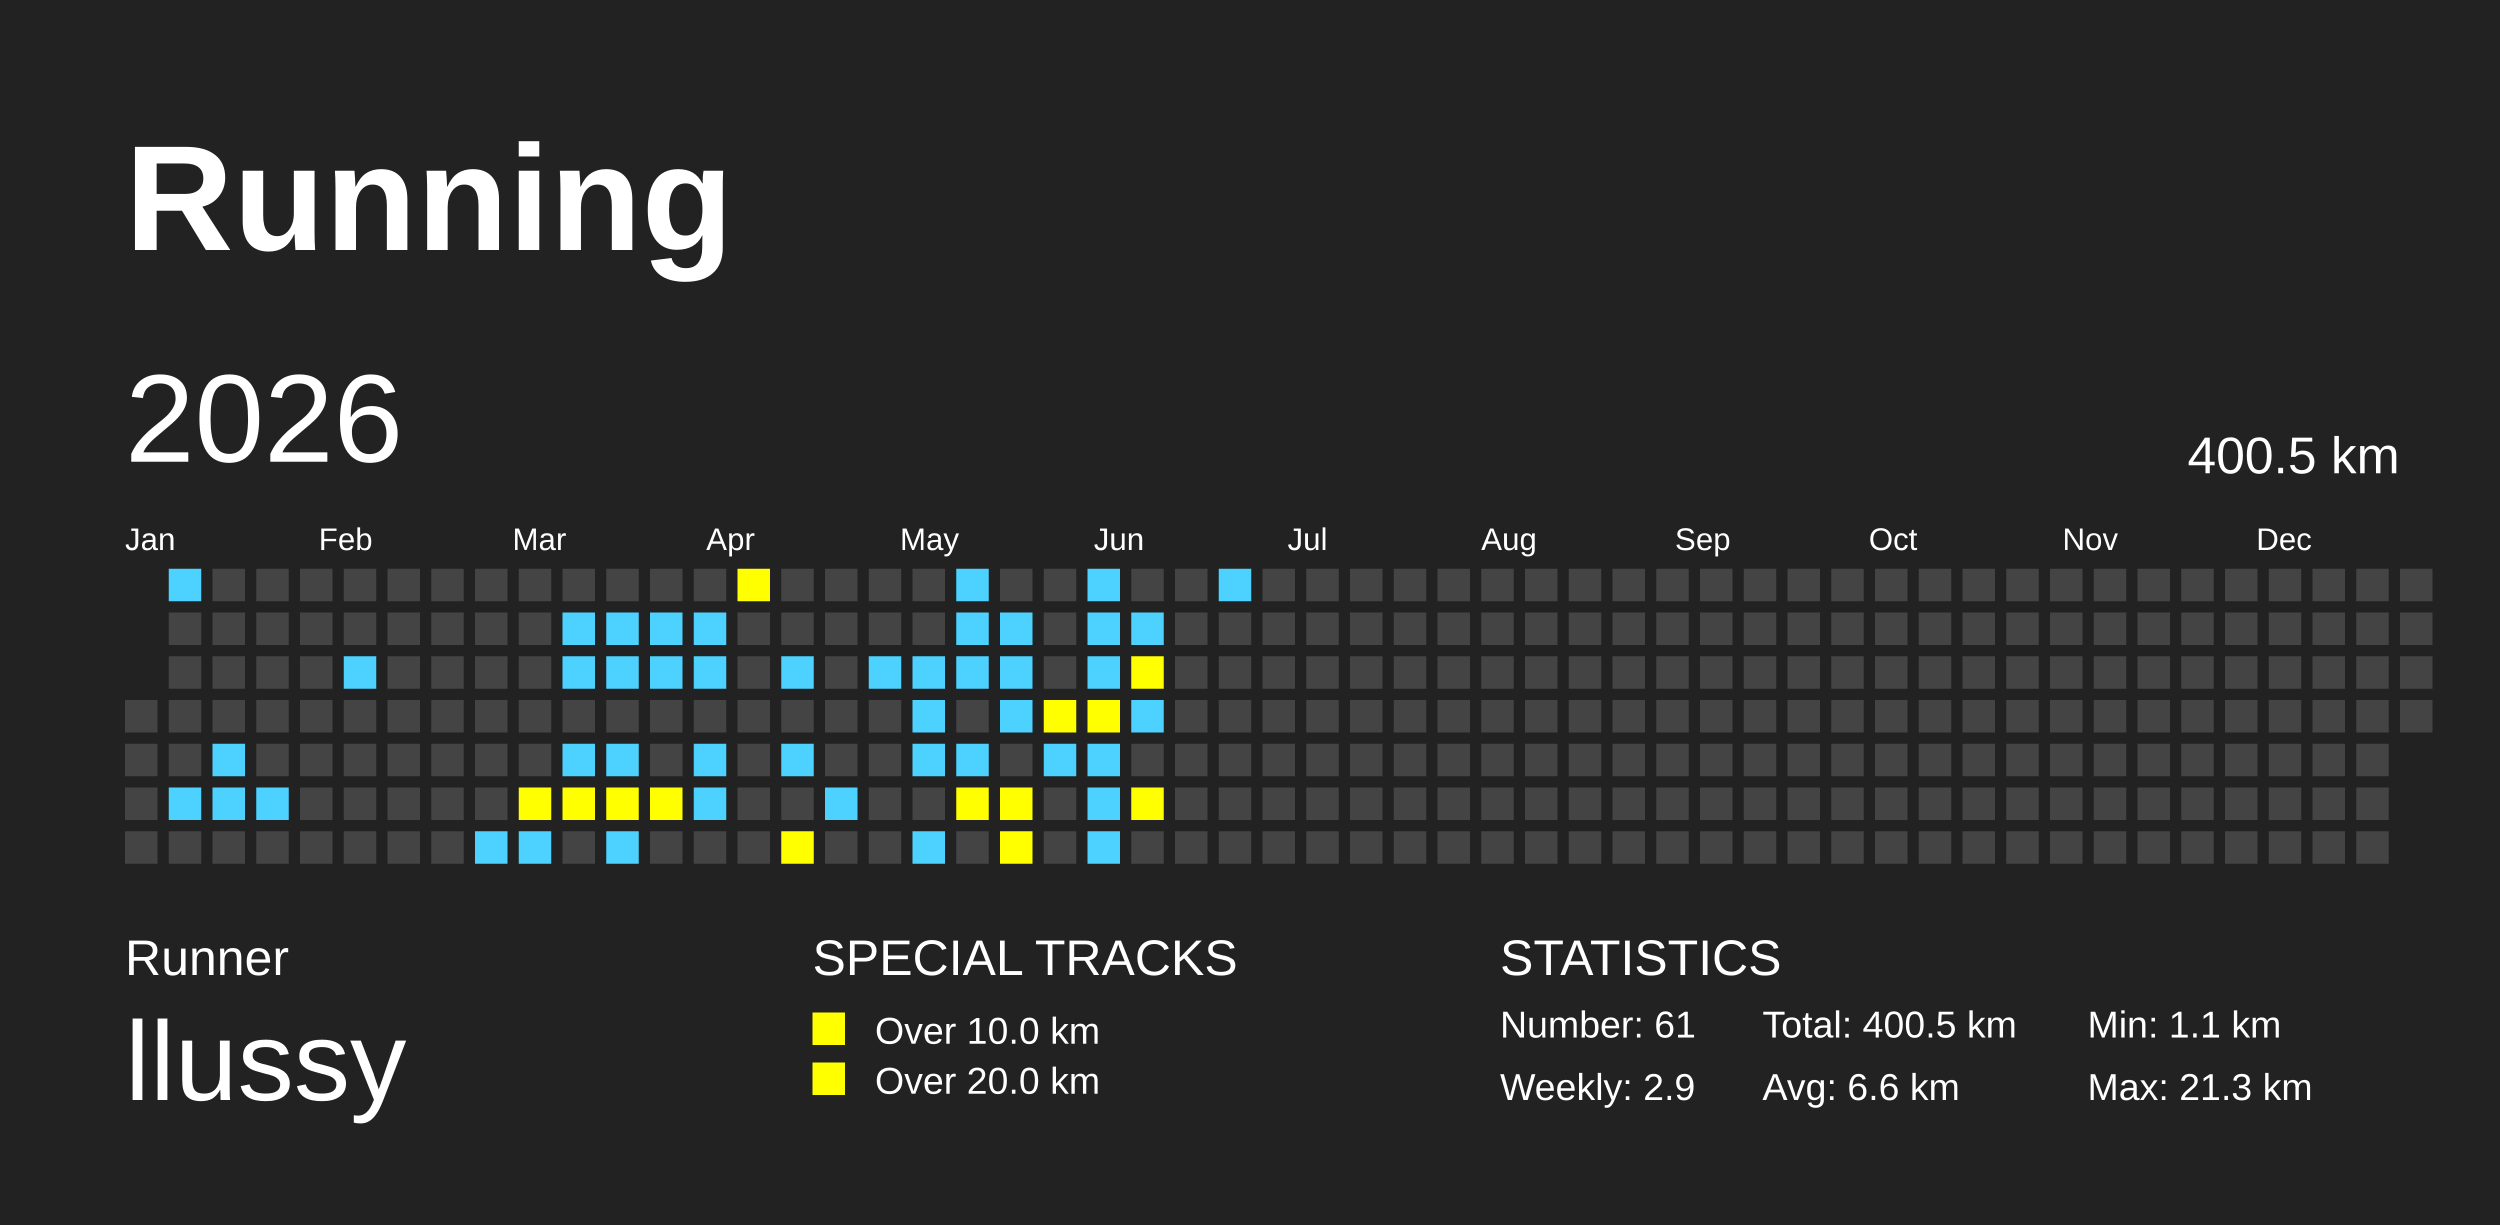
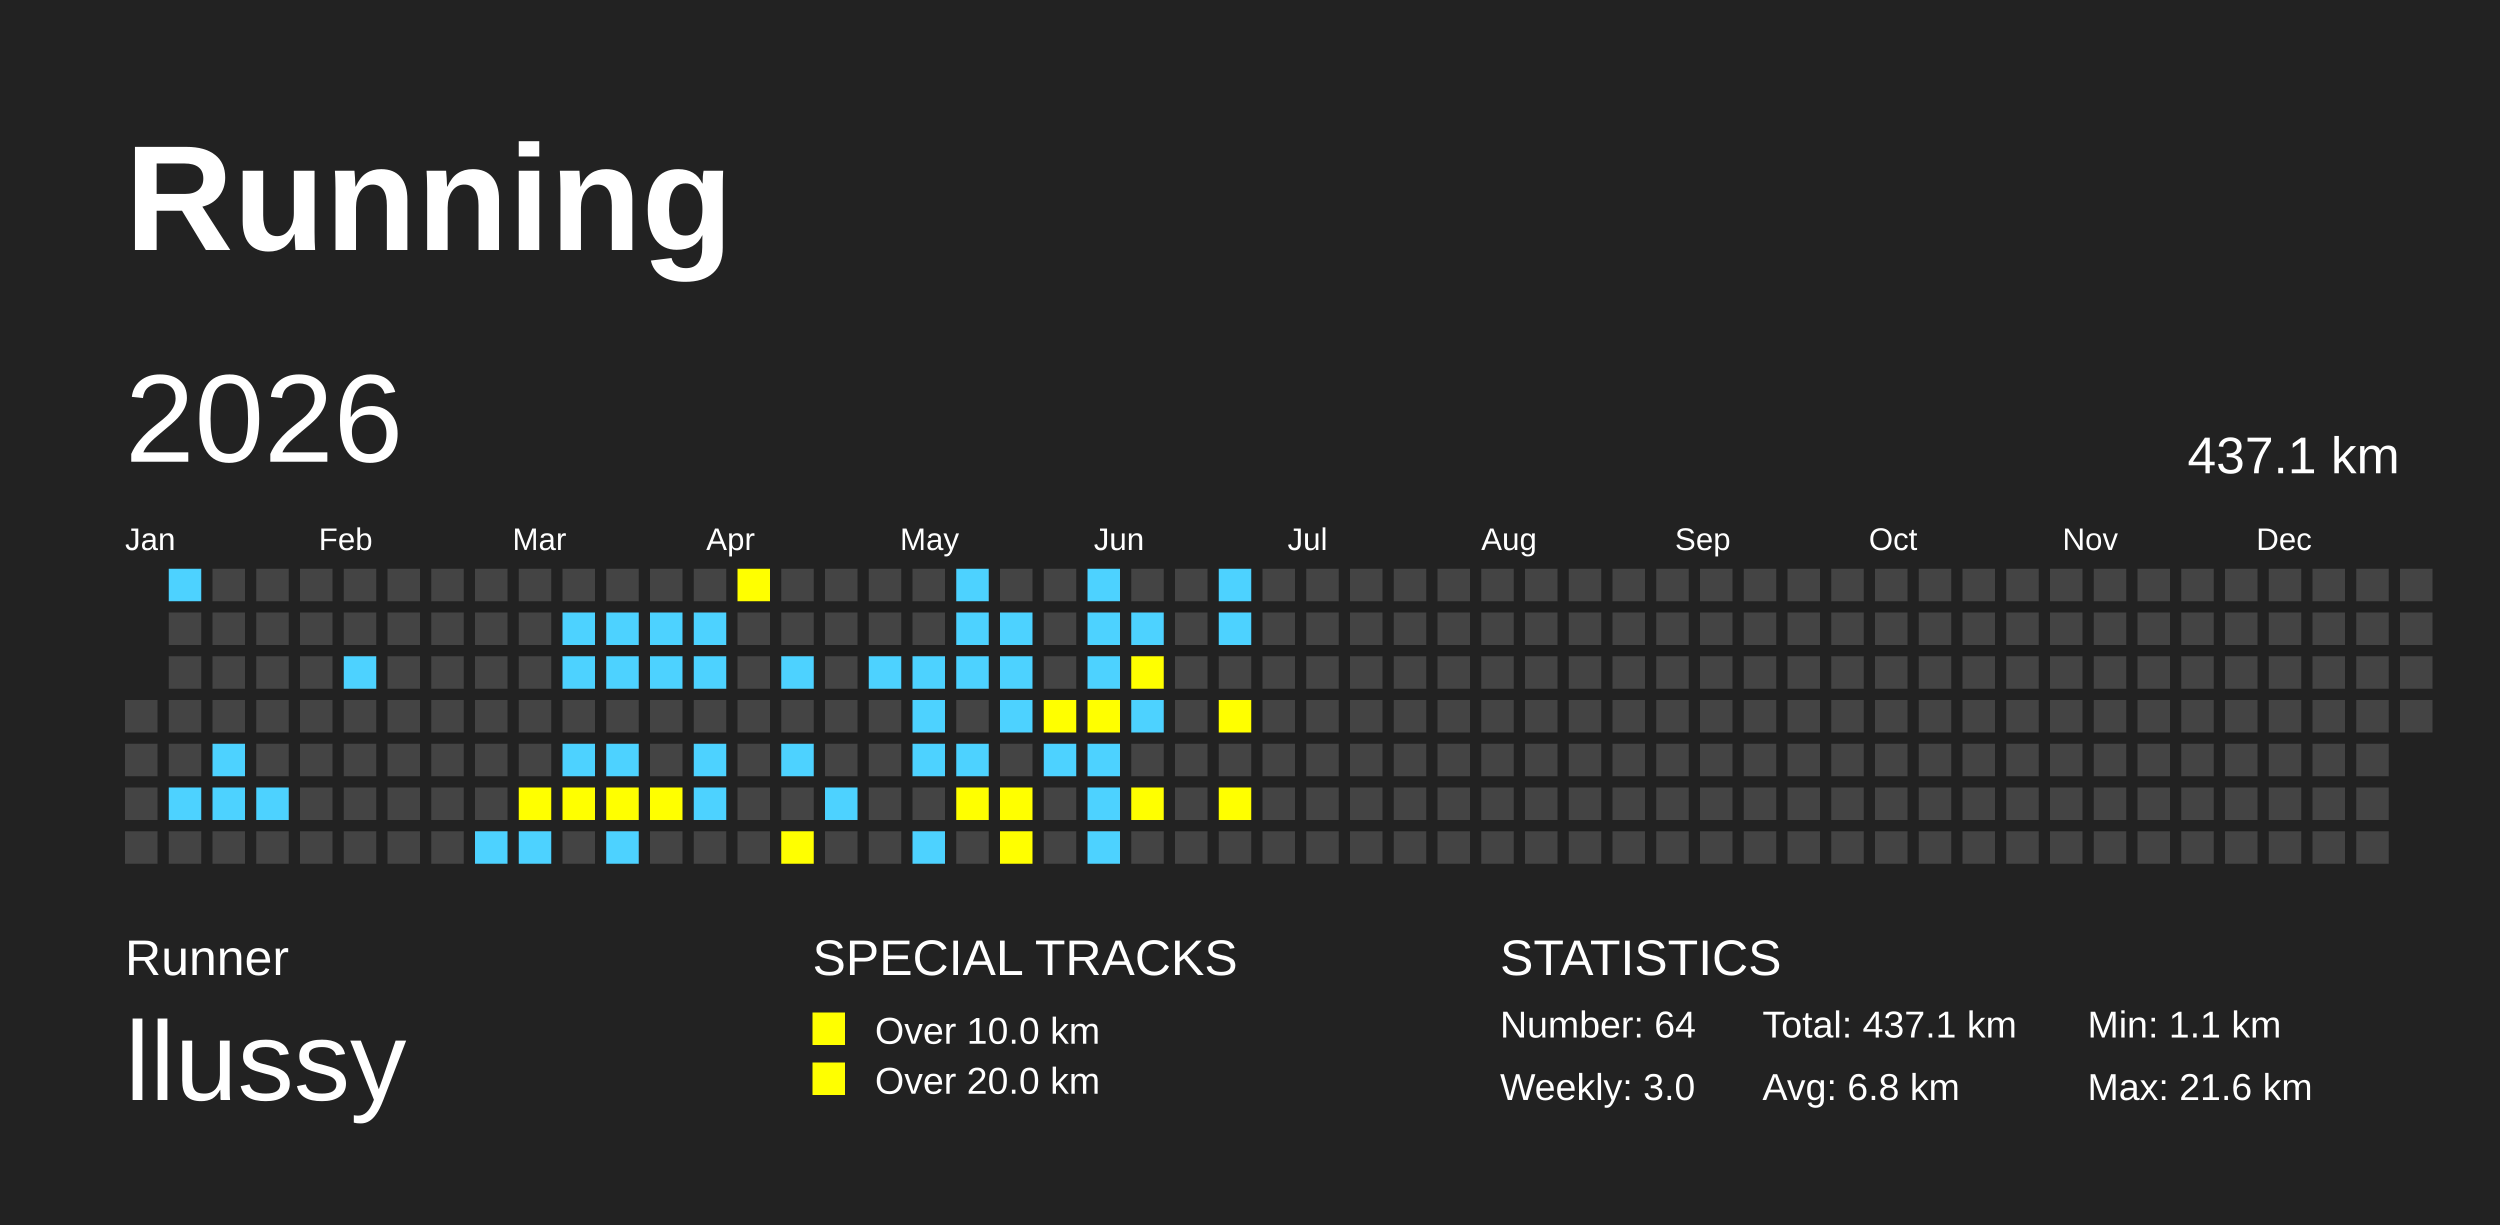
<svg xmlns="http://www.w3.org/2000/svg" baseProfile="full" height="98mm" version="1.1" viewBox="0,0,200,98" width="200mm">
  <defs>
    <pattern height="2" id="indoor-stripe" patternUnits="userSpaceOnUse" width="2">
      <line stroke="white" stroke-opacity="0.45" stroke-width="0.5" x1="0" x2="2" y1="2" y2="0" />
    </pattern>
  </defs>
  <rect fill="#222222" height="98" width="200" x="0" y="0" />
  <text fill="#FFFFFF" style="font-size:12px; font-family:Arial; font-weight:bold;" x="10" y="20">Running</text>
  <text fill="#FFFFFF" style="font-size:4px; font-family:Arial" x="10" y="78">Runner</text>
  <text fill="#FFFFFF" style="font-size:9px; font-family:Arial" x="10" y="88">llussy</text>
  <text fill="#FFFFFF" style="font-size:4px; font-family:Arial" x="65" y="78">SPECIAL TRACKS</text>
  <rect fill="#FFFF00" height="2.6" width="2.6" x="65" y="81" />
  <text fill="#FFFFFF" style="font-size:3px; font-family:Arial" x="70" y="83.5">Over 10.0 km</text>
  <rect fill="#FFFF00" height="2.6" width="2.6" x="65" y="85" />
  <text fill="#FFFFFF" style="font-size:3px; font-family:Arial" x="70" y="87.5">Over 20.0 km</text>
  <text fill="#FFFFFF" style="font-size:4px; font-family:Arial" x="120" y="78">STATISTICS</text>
-   <text fill="#FFFFFF" style="font-size:3px; font-family:Arial" x="120" y="83">Number: 61</text>
-   <text fill="#FFFFFF" style="font-size:3px; font-family:Arial" x="120" y="88">Weekly: 2.9</text>
-   <text fill="#FFFFFF" style="font-size:3px; font-family:Arial" x="141" y="83">Total: 400.5 km</text>
-   <text fill="#FFFFFF" style="font-size:3px; font-family:Arial" x="141" y="88">Avg: 6.6 km</text>
+   <text fill="#FFFFFF" style="font-size:3px; font-family:Arial" x="120" y="83">Number: 64</text>
+   <text fill="#FFFFFF" style="font-size:3px; font-family:Arial" x="120" y="88">Weekly: 3.0</text>
+   <text fill="#FFFFFF" style="font-size:3px; font-family:Arial" x="141" y="83">Total: 437.1 km</text>
+   <text fill="#FFFFFF" style="font-size:3px; font-family:Arial" x="141" y="88">Avg: 6.8 km</text>
  <text fill="#FFFFFF" style="font-size:3px; font-family:Arial" x="167" y="83">Min: 1.1 km</text>
-   <text fill="#FFFFFF" style="font-size:3px; font-family:Arial" x="167" y="88">Max: 21.3 km</text>
+   <text fill="#FFFFFF" style="font-size:3px; font-family:Arial" x="167" y="88">Max: 21.6 km</text>
  <text dominant-baseline="hanging" fill="#FFFFFF" style="font-size:10.0px; font-family:Arial;" x="10" y="30">2026</text>
-   <text dominant-baseline="hanging" fill="#FFFFFF" style="font-size:4.125px; font-family:Arial;" x="175" y="35">400.5 km</text>
+   <text dominant-baseline="hanging" fill="#FFFFFF" style="font-size:4.125px; font-family:Arial;" x="175" y="35">437.1 km</text>
  <text fill="#FFFFFF" style="font-size:2.5px; font-family:Arial" x="10.0" y="44">Jan</text>
  <text fill="#FFFFFF" style="font-size:2.5px; font-family:Arial" x="25.5" y="44">Feb</text>
  <text fill="#FFFFFF" style="font-size:2.5px; font-family:Arial" x="41.0" y="44">Mar</text>
  <text fill="#FFFFFF" style="font-size:2.5px; font-family:Arial" x="56.5" y="44">Apr</text>
  <text fill="#FFFFFF" style="font-size:2.5px; font-family:Arial" x="72.0" y="44">May</text>
  <text fill="#FFFFFF" style="font-size:2.5px; font-family:Arial" x="87.5" y="44">Jun</text>
  <text fill="#FFFFFF" style="font-size:2.5px; font-family:Arial" x="103.0" y="44">Jul</text>
  <text fill="#FFFFFF" style="font-size:2.5px; font-family:Arial" x="118.5" y="44">Aug</text>
  <text fill="#FFFFFF" style="font-size:2.5px; font-family:Arial" x="134.0" y="44">Sep</text>
  <text fill="#FFFFFF" style="font-size:2.5px; font-family:Arial" x="149.5" y="44">Oct</text>
  <text fill="#FFFFFF" style="font-size:2.5px; font-family:Arial" x="165.0" y="44">Nov</text>
  <text fill="#FFFFFF" style="font-size:2.5px; font-family:Arial" x="180.5" y="44">Dec</text>
  <rect fill="#444444" height="2.6" width="2.6" x="10.0" y="56.0" />
  <rect fill="#444444" height="2.6" width="2.6" x="10.0" y="59.5" />
  <rect fill="#444444" height="2.6" width="2.6" x="10.0" y="63.0" />
  <rect fill="#444444" height="2.6" width="2.6" x="10.0" y="66.5" />
  <rect fill="#4dd2ff" height="2.6" width="2.6" x="13.5" y="45.5" />
  <rect fill="#444444" height="2.6" width="2.6" x="13.5" y="49.0" />
  <rect fill="#444444" height="2.6" width="2.6" x="13.5" y="52.5" />
  <rect fill="#444444" height="2.6" width="2.6" x="13.5" y="56.0" />
  <rect fill="#444444" height="2.6" width="2.6" x="13.5" y="59.5" />
  <rect fill="#4dd2ff" height="2.6" width="2.6" x="13.5" y="63.0" />
  <rect fill="#444444" height="2.6" width="2.6" x="13.5" y="66.5" />
  <rect fill="#444444" height="2.6" width="2.6" x="17.0" y="45.5" />
  <rect fill="#444444" height="2.6" width="2.6" x="17.0" y="49.0" />
  <rect fill="#444444" height="2.6" width="2.6" x="17.0" y="52.5" />
  <rect fill="#444444" height="2.6" width="2.6" x="17.0" y="56.0" />
  <rect fill="#4dd2ff" height="2.6" width="2.6" x="17.0" y="59.5" />
  <rect fill="#4dd2ff" height="2.6" width="2.6" x="17.0" y="63.0" />
  <rect fill="#444444" height="2.6" width="2.6" x="17.0" y="66.5" />
  <rect fill="#444444" height="2.6" width="2.6" x="20.5" y="45.5" />
  <rect fill="#444444" height="2.6" width="2.6" x="20.5" y="49.0" />
  <rect fill="#444444" height="2.6" width="2.6" x="20.5" y="52.5" />
  <rect fill="#444444" height="2.6" width="2.6" x="20.5" y="56.0" />
  <rect fill="#444444" height="2.6" width="2.6" x="20.5" y="59.5" />
  <rect fill="#4dd2ff" height="2.6" width="2.6" x="20.5" y="63.0" />
  <rect fill="#444444" height="2.6" width="2.6" x="20.5" y="66.5" />
  <rect fill="#444444" height="2.6" width="2.6" x="24.0" y="45.5" />
  <rect fill="#444444" height="2.6" width="2.6" x="24.0" y="49.0" />
  <rect fill="#444444" height="2.6" width="2.6" x="24.0" y="52.5" />
  <rect fill="#444444" height="2.6" width="2.6" x="24.0" y="56.0" />
  <rect fill="#444444" height="2.6" width="2.6" x="24.0" y="59.5" />
  <rect fill="#444444" height="2.6" width="2.6" x="24.0" y="63.0" />
  <rect fill="#444444" height="2.6" width="2.6" x="24.0" y="66.5" />
  <rect fill="#444444" height="2.6" width="2.6" x="27.5" y="45.5" />
  <rect fill="#444444" height="2.6" width="2.6" x="27.5" y="49.0" />
  <rect fill="#4dd2ff" height="2.6" width="2.6" x="27.5" y="52.5" />
  <rect fill="#444444" height="2.6" width="2.6" x="27.5" y="56.0" />
  <rect fill="#444444" height="2.6" width="2.6" x="27.5" y="59.5" />
  <rect fill="#444444" height="2.6" width="2.6" x="27.5" y="63.0" />
  <rect fill="#444444" height="2.6" width="2.6" x="27.5" y="66.5" />
  <rect fill="#444444" height="2.6" width="2.6" x="31.0" y="45.5" />
  <rect fill="#444444" height="2.6" width="2.6" x="31.0" y="49.0" />
  <rect fill="#444444" height="2.6" width="2.6" x="31.0" y="52.5" />
  <rect fill="#444444" height="2.6" width="2.6" x="31.0" y="56.0" />
  <rect fill="#444444" height="2.6" width="2.6" x="31.0" y="59.5" />
  <rect fill="#444444" height="2.6" width="2.6" x="31.0" y="63.0" />
  <rect fill="#444444" height="2.6" width="2.6" x="31.0" y="66.5" />
  <rect fill="#444444" height="2.6" width="2.6" x="34.5" y="45.5" />
  <rect fill="#444444" height="2.6" width="2.6" x="34.5" y="49.0" />
  <rect fill="#444444" height="2.6" width="2.6" x="34.5" y="52.5" />
  <rect fill="#444444" height="2.6" width="2.6" x="34.5" y="56.0" />
  <rect fill="#444444" height="2.6" width="2.6" x="34.5" y="59.5" />
  <rect fill="#444444" height="2.6" width="2.6" x="34.5" y="63.0" />
  <rect fill="#444444" height="2.6" width="2.6" x="34.5" y="66.5" />
  <rect fill="#444444" height="2.6" width="2.6" x="38.0" y="45.5" />
  <rect fill="#444444" height="2.6" width="2.6" x="38.0" y="49.0" />
  <rect fill="#444444" height="2.6" width="2.6" x="38.0" y="52.5" />
  <rect fill="#444444" height="2.6" width="2.6" x="38.0" y="56.0" />
  <rect fill="#444444" height="2.6" width="2.6" x="38.0" y="59.5" />
  <rect fill="#444444" height="2.6" width="2.6" x="38.0" y="63.0" />
  <rect fill="#4dd2ff" height="2.6" width="2.6" x="38.0" y="66.5" />
  <rect fill="#444444" height="2.6" width="2.6" x="41.5" y="45.5" />
  <rect fill="#444444" height="2.6" width="2.6" x="41.5" y="49.0" />
  <rect fill="#444444" height="2.6" width="2.6" x="41.5" y="52.5" />
  <rect fill="#444444" height="2.6" width="2.6" x="41.5" y="56.0" />
  <rect fill="#444444" height="2.6" width="2.6" x="41.5" y="59.5" />
  <rect fill="#ffff00" height="2.6" width="2.6" x="41.5" y="63.0" />
  <rect fill="#4dd2ff" height="2.6" width="2.6" x="41.5" y="66.5" />
  <rect fill="#444444" height="2.6" width="2.6" x="45.0" y="45.5" />
  <rect fill="#4dd2ff" height="2.6" width="2.6" x="45.0" y="49.0" />
  <rect fill="#4dd2ff" height="2.6" width="2.6" x="45.0" y="52.5" />
  <rect fill="#444444" height="2.6" width="2.6" x="45.0" y="56.0" />
  <rect fill="#4dd2ff" height="2.6" width="2.6" x="45.0" y="59.5" />
  <rect fill="#ffff00" height="2.6" width="2.6" x="45.0" y="63.0" />
  <rect fill="#444444" height="2.6" width="2.6" x="45.0" y="66.5" />
  <rect fill="#444444" height="2.6" width="2.6" x="48.5" y="45.5" />
  <rect fill="#4dd2ff" height="2.6" width="2.6" x="48.5" y="49.0" />
  <rect fill="#4dd2ff" height="2.6" width="2.6" x="48.5" y="52.5" />
  <rect fill="#444444" height="2.6" width="2.6" x="48.5" y="56.0" />
  <rect fill="#4dd2ff" height="2.6" width="2.6" x="48.5" y="59.5" />
  <rect fill="#ffff00" height="2.6" width="2.6" x="48.5" y="63.0" />
  <rect fill="#4dd2ff" height="2.6" width="2.6" x="48.5" y="66.5" />
  <rect fill="#444444" height="2.6" width="2.6" x="52.0" y="45.5" />
  <rect fill="#4dd2ff" height="2.6" width="2.6" x="52.0" y="49.0" />
  <rect fill="#4dd2ff" height="2.6" width="2.6" x="52.0" y="52.5" />
  <rect fill="#444444" height="2.6" width="2.6" x="52.0" y="56.0" />
  <rect fill="#444444" height="2.6" width="2.6" x="52.0" y="59.5" />
  <rect fill="#FFFF00" height="2.6" width="2.6" x="52.0" y="63.0" />
  <rect fill="#444444" height="2.6" width="2.6" x="52.0" y="66.5" />
  <rect fill="#444444" height="2.6" width="2.6" x="55.5" y="45.5" />
  <rect fill="#4dd2ff" height="2.6" width="2.6" x="55.5" y="49.0" />
  <rect fill="#4dd2ff" height="2.6" width="2.6" x="55.5" y="52.5" />
  <rect fill="#444444" height="2.6" width="2.6" x="55.5" y="56.0" />
  <rect fill="#4dd2ff" height="2.6" width="2.6" x="55.5" y="59.5" />
  <rect fill="#4dd2ff" height="2.6" width="2.6" x="55.5" y="63.0" />
  <rect fill="#444444" height="2.6" width="2.6" x="55.5" y="66.5" />
  <rect fill="#ffff00" height="2.6" width="2.6" x="59.0" y="45.5" />
  <rect fill="#444444" height="2.6" width="2.6" x="59.0" y="49.0" />
  <rect fill="#444444" height="2.6" width="2.6" x="59.0" y="52.5" />
  <rect fill="#444444" height="2.6" width="2.6" x="59.0" y="56.0" />
  <rect fill="#444444" height="2.6" width="2.6" x="59.0" y="59.5" />
  <rect fill="#444444" height="2.6" width="2.6" x="59.0" y="63.0" />
  <rect fill="#444444" height="2.6" width="2.6" x="59.0" y="66.5" />
  <rect fill="#444444" height="2.6" width="2.6" x="62.5" y="45.5" />
  <rect fill="#444444" height="2.6" width="2.6" x="62.5" y="49.0" />
  <rect fill="#4dd2ff" height="2.6" width="2.6" x="62.5" y="52.5" />
  <rect fill="#444444" height="2.6" width="2.6" x="62.5" y="56.0" />
  <rect fill="#4dd2ff" height="2.6" width="2.6" x="62.5" y="59.5" />
  <rect fill="#444444" height="2.6" width="2.6" x="62.5" y="63.0" />
  <rect fill="#ffff00" height="2.6" width="2.6" x="62.5" y="66.5" />
  <rect fill="#444444" height="2.6" width="2.6" x="66.0" y="45.5" />
  <rect fill="#444444" height="2.6" width="2.6" x="66.0" y="49.0" />
  <rect fill="#444444" height="2.6" width="2.6" x="66.0" y="52.5" />
  <rect fill="#444444" height="2.6" width="2.6" x="66.0" y="56.0" />
  <rect fill="#444444" height="2.6" width="2.6" x="66.0" y="59.5" />
  <rect fill="#4dd2ff" height="2.6" width="2.6" x="66.0" y="63.0" />
  <rect fill="#444444" height="2.6" width="2.6" x="66.0" y="66.5" />
  <rect fill="#444444" height="2.6" width="2.6" x="69.5" y="45.5" />
  <rect fill="#444444" height="2.6" width="2.6" x="69.5" y="49.0" />
  <rect fill="#4dd2ff" height="2.6" width="2.6" x="69.5" y="52.5" />
  <rect fill="#444444" height="2.6" width="2.6" x="69.5" y="56.0" />
  <rect fill="#444444" height="2.6" width="2.6" x="69.5" y="59.5" />
  <rect fill="#444444" height="2.6" width="2.6" x="69.5" y="63.0" />
  <rect fill="#444444" height="2.6" width="2.6" x="69.5" y="66.5" />
  <rect fill="#444444" height="2.6" width="2.6" x="73.0" y="45.5" />
  <rect fill="#444444" height="2.6" width="2.6" x="73.0" y="49.0" />
  <rect fill="#4dd2ff" height="2.6" width="2.6" x="73.0" y="52.5" />
  <rect fill="#4dd2ff" height="2.6" width="2.6" x="73.0" y="56.0" />
  <rect fill="#4dd2ff" height="2.6" width="2.6" x="73.0" y="59.5" />
  <rect fill="#444444" height="2.6" width="2.6" x="73.0" y="63.0" />
  <rect fill="#4dd2ff" height="2.6" width="2.6" x="73.0" y="66.5" />
  <rect fill="#4dd2ff" height="2.6" width="2.6" x="76.5" y="45.5" />
  <rect fill="#4dd2ff" height="2.6" width="2.6" x="76.5" y="49.0" />
  <rect fill="#4dd2ff" height="2.6" width="2.6" x="76.5" y="52.5" />
  <rect fill="#444444" height="2.6" width="2.6" x="76.5" y="56.0" />
  <rect fill="#4dd2ff" height="2.6" width="2.6" x="76.5" y="59.5" />
  <rect fill="#ffff00" height="2.6" width="2.6" x="76.5" y="63.0" />
  <rect fill="#444444" height="2.6" width="2.6" x="76.5" y="66.5" />
  <rect fill="#444444" height="2.6" width="2.6" x="80.0" y="45.5" />
  <rect fill="#4dd2ff" height="2.6" width="2.6" x="80.0" y="49.0" />
  <rect fill="#4dd2ff" height="2.6" width="2.6" x="80.0" y="52.5" />
  <rect fill="#4dd2ff" height="2.6" width="2.6" x="80.0" y="56.0" />
  <rect fill="#444444" height="2.6" width="2.6" x="80.0" y="59.5" />
  <rect fill="#ffff00" height="2.6" width="2.6" x="80.0" y="63.0" />
  <rect fill="#ffff00" height="2.6" width="2.6" x="80.0" y="66.5" />
  <rect fill="#444444" height="2.6" width="2.6" x="83.5" y="45.5" />
  <rect fill="#444444" height="2.6" width="2.6" x="83.5" y="49.0" />
  <rect fill="#444444" height="2.6" width="2.6" x="83.5" y="52.5" />
  <rect fill="#ffff00" height="2.6" width="2.6" x="83.5" y="56.0" />
  <rect fill="#4dd2ff" height="2.6" width="2.6" x="83.5" y="59.5" />
  <rect fill="#444444" height="2.6" width="2.6" x="83.5" y="63.0" />
  <rect fill="#444444" height="2.6" width="2.6" x="83.5" y="66.5" />
  <rect fill="#4dd2ff" height="2.6" width="2.6" x="87.0" y="45.5" />
  <rect fill="#4dd2ff" height="2.6" width="2.6" x="87.0" y="49.0" />
  <rect fill="#4dd2ff" height="2.6" width="2.6" x="87.0" y="52.5" />
  <rect fill="#ffff00" height="2.6" width="2.6" x="87.0" y="56.0" />
  <rect fill="#4dd2ff" height="2.6" width="2.6" x="87.0" y="59.5" />
  <rect fill="#4dd2ff" height="2.6" width="2.6" x="87.0" y="63.0" />
  <rect fill="#4dd2ff" height="2.6" width="2.6" x="87.0" y="66.5" />
  <rect fill="#444444" height="2.6" width="2.6" x="90.5" y="45.5" />
  <rect fill="#4dd2ff" height="2.6" width="2.6" x="90.5" y="49.0" />
  <rect fill="#ffff00" height="2.6" width="2.6" x="90.5" y="52.5" />
  <rect fill="#4dd2ff" height="2.6" width="2.6" x="90.5" y="56.0" />
  <rect fill="#444444" height="2.6" width="2.6" x="90.5" y="59.5" />
  <rect fill="#ffff00" height="2.6" width="2.6" x="90.5" y="63.0" />
  <rect fill="#444444" height="2.6" width="2.6" x="90.5" y="66.5" />
  <rect fill="#444444" height="2.6" width="2.6" x="94.0" y="45.5" />
  <rect fill="#444444" height="2.6" width="2.6" x="94.0" y="49.0" />
  <rect fill="#444444" height="2.6" width="2.6" x="94.0" y="52.5" />
  <rect fill="#444444" height="2.6" width="2.6" x="94.0" y="56.0" />
  <rect fill="#444444" height="2.6" width="2.6" x="94.0" y="59.5" />
  <rect fill="#444444" height="2.6" width="2.6" x="94.0" y="63.0" />
  <rect fill="#444444" height="2.6" width="2.6" x="94.0" y="66.5" />
  <rect fill="#4dd2ff" height="2.6" width="2.6" x="97.5" y="45.5" />
-   <rect fill="#444444" height="2.6" width="2.6" x="97.5" y="49.0" />
+   <rect fill="#4dd2ff" height="2.6" width="2.6" x="97.5" y="49.0" />
  <rect fill="#444444" height="2.6" width="2.6" x="97.5" y="52.5" />
-   <rect fill="#444444" height="2.6" width="2.6" x="97.5" y="56.0" />
+   <rect fill="#ffff00" height="2.6" width="2.6" x="97.5" y="56.0" />
  <rect fill="#444444" height="2.6" width="2.6" x="97.5" y="59.5" />
-   <rect fill="#444444" height="2.6" width="2.6" x="97.5" y="63.0" />
+   <rect fill="#FFFF00" height="2.6" width="2.6" x="97.5" y="63.0" />
  <rect fill="#444444" height="2.6" width="2.6" x="97.5" y="66.5" />
  <rect fill="#444444" height="2.6" width="2.6" x="101.0" y="45.5" />
  <rect fill="#444444" height="2.6" width="2.6" x="101.0" y="49.0" />
  <rect fill="#444444" height="2.6" width="2.6" x="101.0" y="52.5" />
  <rect fill="#444444" height="2.6" width="2.6" x="101.0" y="56.0" />
  <rect fill="#444444" height="2.6" width="2.6" x="101.0" y="59.5" />
  <rect fill="#444444" height="2.6" width="2.6" x="101.0" y="63.0" />
  <rect fill="#444444" height="2.6" width="2.6" x="101.0" y="66.5" />
  <rect fill="#444444" height="2.6" width="2.6" x="104.5" y="45.5" />
  <rect fill="#444444" height="2.6" width="2.6" x="104.5" y="49.0" />
  <rect fill="#444444" height="2.6" width="2.6" x="104.5" y="52.5" />
  <rect fill="#444444" height="2.6" width="2.6" x="104.5" y="56.0" />
  <rect fill="#444444" height="2.6" width="2.6" x="104.5" y="59.5" />
  <rect fill="#444444" height="2.6" width="2.6" x="104.5" y="63.0" />
  <rect fill="#444444" height="2.6" width="2.6" x="104.5" y="66.5" />
  <rect fill="#444444" height="2.6" width="2.6" x="108.0" y="45.5" />
  <rect fill="#444444" height="2.6" width="2.6" x="108.0" y="49.0" />
  <rect fill="#444444" height="2.6" width="2.6" x="108.0" y="52.5" />
  <rect fill="#444444" height="2.6" width="2.6" x="108.0" y="56.0" />
  <rect fill="#444444" height="2.6" width="2.6" x="108.0" y="59.5" />
  <rect fill="#444444" height="2.6" width="2.6" x="108.0" y="63.0" />
  <rect fill="#444444" height="2.6" width="2.6" x="108.0" y="66.5" />
  <rect fill="#444444" height="2.6" width="2.6" x="111.5" y="45.5" />
  <rect fill="#444444" height="2.6" width="2.6" x="111.5" y="49.0" />
  <rect fill="#444444" height="2.6" width="2.6" x="111.5" y="52.5" />
  <rect fill="#444444" height="2.6" width="2.6" x="111.5" y="56.0" />
  <rect fill="#444444" height="2.6" width="2.6" x="111.5" y="59.5" />
  <rect fill="#444444" height="2.6" width="2.6" x="111.5" y="63.0" />
  <rect fill="#444444" height="2.6" width="2.6" x="111.5" y="66.5" />
  <rect fill="#444444" height="2.6" width="2.6" x="115.0" y="45.5" />
  <rect fill="#444444" height="2.6" width="2.6" x="115.0" y="49.0" />
  <rect fill="#444444" height="2.6" width="2.6" x="115.0" y="52.5" />
  <rect fill="#444444" height="2.6" width="2.6" x="115.0" y="56.0" />
  <rect fill="#444444" height="2.6" width="2.6" x="115.0" y="59.5" />
  <rect fill="#444444" height="2.6" width="2.6" x="115.0" y="63.0" />
  <rect fill="#444444" height="2.6" width="2.6" x="115.0" y="66.5" />
  <rect fill="#444444" height="2.6" width="2.6" x="118.5" y="45.5" />
  <rect fill="#444444" height="2.6" width="2.6" x="118.5" y="49.0" />
  <rect fill="#444444" height="2.6" width="2.6" x="118.5" y="52.5" />
  <rect fill="#444444" height="2.6" width="2.6" x="118.5" y="56.0" />
  <rect fill="#444444" height="2.6" width="2.6" x="118.5" y="59.5" />
  <rect fill="#444444" height="2.6" width="2.6" x="118.5" y="63.0" />
  <rect fill="#444444" height="2.6" width="2.6" x="118.5" y="66.5" />
  <rect fill="#444444" height="2.6" width="2.6" x="122.0" y="45.5" />
  <rect fill="#444444" height="2.6" width="2.6" x="122.0" y="49.0" />
  <rect fill="#444444" height="2.6" width="2.6" x="122.0" y="52.5" />
  <rect fill="#444444" height="2.6" width="2.6" x="122.0" y="56.0" />
  <rect fill="#444444" height="2.6" width="2.6" x="122.0" y="59.5" />
  <rect fill="#444444" height="2.6" width="2.6" x="122.0" y="63.0" />
  <rect fill="#444444" height="2.6" width="2.6" x="122.0" y="66.5" />
  <rect fill="#444444" height="2.6" width="2.6" x="125.5" y="45.5" />
  <rect fill="#444444" height="2.6" width="2.6" x="125.5" y="49.0" />
  <rect fill="#444444" height="2.6" width="2.6" x="125.5" y="52.5" />
  <rect fill="#444444" height="2.6" width="2.6" x="125.5" y="56.0" />
  <rect fill="#444444" height="2.6" width="2.6" x="125.5" y="59.5" />
  <rect fill="#444444" height="2.6" width="2.6" x="125.5" y="63.0" />
  <rect fill="#444444" height="2.6" width="2.6" x="125.5" y="66.5" />
  <rect fill="#444444" height="2.6" width="2.6" x="129.0" y="45.5" />
  <rect fill="#444444" height="2.6" width="2.6" x="129.0" y="49.0" />
  <rect fill="#444444" height="2.6" width="2.6" x="129.0" y="52.5" />
  <rect fill="#444444" height="2.6" width="2.6" x="129.0" y="56.0" />
  <rect fill="#444444" height="2.6" width="2.6" x="129.0" y="59.5" />
  <rect fill="#444444" height="2.6" width="2.6" x="129.0" y="63.0" />
  <rect fill="#444444" height="2.6" width="2.6" x="129.0" y="66.5" />
  <rect fill="#444444" height="2.6" width="2.6" x="132.5" y="45.5" />
  <rect fill="#444444" height="2.6" width="2.6" x="132.5" y="49.0" />
  <rect fill="#444444" height="2.6" width="2.6" x="132.5" y="52.5" />
  <rect fill="#444444" height="2.6" width="2.6" x="132.5" y="56.0" />
  <rect fill="#444444" height="2.6" width="2.6" x="132.5" y="59.5" />
  <rect fill="#444444" height="2.6" width="2.6" x="132.5" y="63.0" />
  <rect fill="#444444" height="2.6" width="2.6" x="132.5" y="66.5" />
  <rect fill="#444444" height="2.6" width="2.6" x="136.0" y="45.5" />
  <rect fill="#444444" height="2.6" width="2.6" x="136.0" y="49.0" />
  <rect fill="#444444" height="2.6" width="2.6" x="136.0" y="52.5" />
  <rect fill="#444444" height="2.6" width="2.6" x="136.0" y="56.0" />
  <rect fill="#444444" height="2.6" width="2.6" x="136.0" y="59.5" />
  <rect fill="#444444" height="2.6" width="2.6" x="136.0" y="63.0" />
  <rect fill="#444444" height="2.6" width="2.6" x="136.0" y="66.5" />
  <rect fill="#444444" height="2.6" width="2.6" x="139.5" y="45.5" />
  <rect fill="#444444" height="2.6" width="2.6" x="139.5" y="49.0" />
  <rect fill="#444444" height="2.6" width="2.6" x="139.5" y="52.5" />
  <rect fill="#444444" height="2.6" width="2.6" x="139.5" y="56.0" />
  <rect fill="#444444" height="2.6" width="2.6" x="139.5" y="59.5" />
  <rect fill="#444444" height="2.6" width="2.6" x="139.5" y="63.0" />
  <rect fill="#444444" height="2.6" width="2.6" x="139.5" y="66.5" />
  <rect fill="#444444" height="2.6" width="2.6" x="143.0" y="45.5" />
  <rect fill="#444444" height="2.6" width="2.6" x="143.0" y="49.0" />
  <rect fill="#444444" height="2.6" width="2.6" x="143.0" y="52.5" />
  <rect fill="#444444" height="2.6" width="2.6" x="143.0" y="56.0" />
  <rect fill="#444444" height="2.6" width="2.6" x="143.0" y="59.5" />
  <rect fill="#444444" height="2.6" width="2.6" x="143.0" y="63.0" />
  <rect fill="#444444" height="2.6" width="2.6" x="143.0" y="66.5" />
  <rect fill="#444444" height="2.6" width="2.6" x="146.5" y="45.5" />
  <rect fill="#444444" height="2.6" width="2.6" x="146.5" y="49.0" />
  <rect fill="#444444" height="2.6" width="2.6" x="146.5" y="52.5" />
  <rect fill="#444444" height="2.6" width="2.6" x="146.5" y="56.0" />
  <rect fill="#444444" height="2.6" width="2.6" x="146.5" y="59.5" />
  <rect fill="#444444" height="2.6" width="2.6" x="146.5" y="63.0" />
  <rect fill="#444444" height="2.6" width="2.6" x="146.5" y="66.5" />
  <rect fill="#444444" height="2.6" width="2.6" x="150.0" y="45.5" />
  <rect fill="#444444" height="2.6" width="2.6" x="150.0" y="49.0" />
  <rect fill="#444444" height="2.6" width="2.6" x="150.0" y="52.5" />
  <rect fill="#444444" height="2.6" width="2.6" x="150.0" y="56.0" />
  <rect fill="#444444" height="2.6" width="2.6" x="150.0" y="59.5" />
  <rect fill="#444444" height="2.6" width="2.6" x="150.0" y="63.0" />
  <rect fill="#444444" height="2.6" width="2.6" x="150.0" y="66.5" />
  <rect fill="#444444" height="2.6" width="2.6" x="153.5" y="45.5" />
  <rect fill="#444444" height="2.6" width="2.6" x="153.5" y="49.0" />
  <rect fill="#444444" height="2.6" width="2.6" x="153.5" y="52.5" />
  <rect fill="#444444" height="2.6" width="2.6" x="153.5" y="56.0" />
  <rect fill="#444444" height="2.6" width="2.6" x="153.5" y="59.5" />
  <rect fill="#444444" height="2.6" width="2.6" x="153.5" y="63.0" />
  <rect fill="#444444" height="2.6" width="2.6" x="153.5" y="66.5" />
  <rect fill="#444444" height="2.6" width="2.6" x="157.0" y="45.5" />
  <rect fill="#444444" height="2.6" width="2.6" x="157.0" y="49.0" />
  <rect fill="#444444" height="2.6" width="2.6" x="157.0" y="52.5" />
  <rect fill="#444444" height="2.6" width="2.6" x="157.0" y="56.0" />
  <rect fill="#444444" height="2.6" width="2.6" x="157.0" y="59.5" />
  <rect fill="#444444" height="2.6" width="2.6" x="157.0" y="63.0" />
  <rect fill="#444444" height="2.6" width="2.6" x="157.0" y="66.5" />
  <rect fill="#444444" height="2.6" width="2.6" x="160.5" y="45.5" />
  <rect fill="#444444" height="2.6" width="2.6" x="160.5" y="49.0" />
  <rect fill="#444444" height="2.6" width="2.6" x="160.5" y="52.5" />
  <rect fill="#444444" height="2.6" width="2.6" x="160.5" y="56.0" />
  <rect fill="#444444" height="2.6" width="2.6" x="160.5" y="59.5" />
  <rect fill="#444444" height="2.6" width="2.6" x="160.5" y="63.0" />
  <rect fill="#444444" height="2.6" width="2.6" x="160.5" y="66.5" />
  <rect fill="#444444" height="2.6" width="2.6" x="164.0" y="45.5" />
  <rect fill="#444444" height="2.6" width="2.6" x="164.0" y="49.0" />
  <rect fill="#444444" height="2.6" width="2.6" x="164.0" y="52.5" />
  <rect fill="#444444" height="2.6" width="2.6" x="164.0" y="56.0" />
  <rect fill="#444444" height="2.6" width="2.6" x="164.0" y="59.5" />
  <rect fill="#444444" height="2.6" width="2.6" x="164.0" y="63.0" />
  <rect fill="#444444" height="2.6" width="2.6" x="164.0" y="66.5" />
  <rect fill="#444444" height="2.6" width="2.6" x="167.5" y="45.5" />
  <rect fill="#444444" height="2.6" width="2.6" x="167.5" y="49.0" />
  <rect fill="#444444" height="2.6" width="2.6" x="167.5" y="52.5" />
  <rect fill="#444444" height="2.6" width="2.6" x="167.5" y="56.0" />
  <rect fill="#444444" height="2.6" width="2.6" x="167.5" y="59.5" />
  <rect fill="#444444" height="2.6" width="2.6" x="167.5" y="63.0" />
  <rect fill="#444444" height="2.6" width="2.6" x="167.5" y="66.5" />
  <rect fill="#444444" height="2.6" width="2.6" x="171.0" y="45.5" />
  <rect fill="#444444" height="2.6" width="2.6" x="171.0" y="49.0" />
  <rect fill="#444444" height="2.6" width="2.6" x="171.0" y="52.5" />
  <rect fill="#444444" height="2.6" width="2.6" x="171.0" y="56.0" />
  <rect fill="#444444" height="2.6" width="2.6" x="171.0" y="59.5" />
  <rect fill="#444444" height="2.6" width="2.6" x="171.0" y="63.0" />
  <rect fill="#444444" height="2.6" width="2.6" x="171.0" y="66.5" />
  <rect fill="#444444" height="2.6" width="2.6" x="174.5" y="45.5" />
  <rect fill="#444444" height="2.6" width="2.6" x="174.5" y="49.0" />
  <rect fill="#444444" height="2.6" width="2.6" x="174.5" y="52.5" />
  <rect fill="#444444" height="2.6" width="2.6" x="174.5" y="56.0" />
  <rect fill="#444444" height="2.6" width="2.6" x="174.5" y="59.5" />
  <rect fill="#444444" height="2.6" width="2.6" x="174.5" y="63.0" />
  <rect fill="#444444" height="2.6" width="2.6" x="174.5" y="66.5" />
  <rect fill="#444444" height="2.6" width="2.6" x="178.0" y="45.5" />
  <rect fill="#444444" height="2.6" width="2.6" x="178.0" y="49.0" />
  <rect fill="#444444" height="2.6" width="2.6" x="178.0" y="52.5" />
  <rect fill="#444444" height="2.6" width="2.6" x="178.0" y="56.0" />
  <rect fill="#444444" height="2.6" width="2.6" x="178.0" y="59.5" />
  <rect fill="#444444" height="2.6" width="2.6" x="178.0" y="63.0" />
  <rect fill="#444444" height="2.6" width="2.6" x="178.0" y="66.5" />
  <rect fill="#444444" height="2.6" width="2.6" x="181.5" y="45.5" />
  <rect fill="#444444" height="2.6" width="2.6" x="181.5" y="49.0" />
  <rect fill="#444444" height="2.6" width="2.6" x="181.5" y="52.5" />
  <rect fill="#444444" height="2.6" width="2.6" x="181.5" y="56.0" />
  <rect fill="#444444" height="2.6" width="2.6" x="181.5" y="59.5" />
  <rect fill="#444444" height="2.6" width="2.6" x="181.5" y="63.0" />
  <rect fill="#444444" height="2.6" width="2.6" x="181.5" y="66.5" />
  <rect fill="#444444" height="2.6" width="2.6" x="185.0" y="45.5" />
  <rect fill="#444444" height="2.6" width="2.6" x="185.0" y="49.0" />
  <rect fill="#444444" height="2.6" width="2.6" x="185.0" y="52.5" />
  <rect fill="#444444" height="2.6" width="2.6" x="185.0" y="56.0" />
  <rect fill="#444444" height="2.6" width="2.6" x="185.0" y="59.5" />
  <rect fill="#444444" height="2.6" width="2.6" x="185.0" y="63.0" />
  <rect fill="#444444" height="2.6" width="2.6" x="185.0" y="66.5" />
  <rect fill="#444444" height="2.6" width="2.6" x="188.5" y="45.5" />
  <rect fill="#444444" height="2.6" width="2.6" x="188.5" y="49.0" />
  <rect fill="#444444" height="2.6" width="2.6" x="188.5" y="52.5" />
  <rect fill="#444444" height="2.6" width="2.6" x="188.5" y="56.0" />
  <rect fill="#444444" height="2.6" width="2.6" x="188.5" y="59.5" />
  <rect fill="#444444" height="2.6" width="2.6" x="188.5" y="63.0" />
  <rect fill="#444444" height="2.6" width="2.6" x="188.5" y="66.5" />
  <rect fill="#444444" height="2.6" width="2.6" x="192.0" y="45.5" />
  <rect fill="#444444" height="2.6" width="2.6" x="192.0" y="49.0" />
  <rect fill="#444444" height="2.6" width="2.6" x="192.0" y="52.5" />
  <rect fill="#444444" height="2.6" width="2.6" x="192.0" y="56.0" />
</svg>
